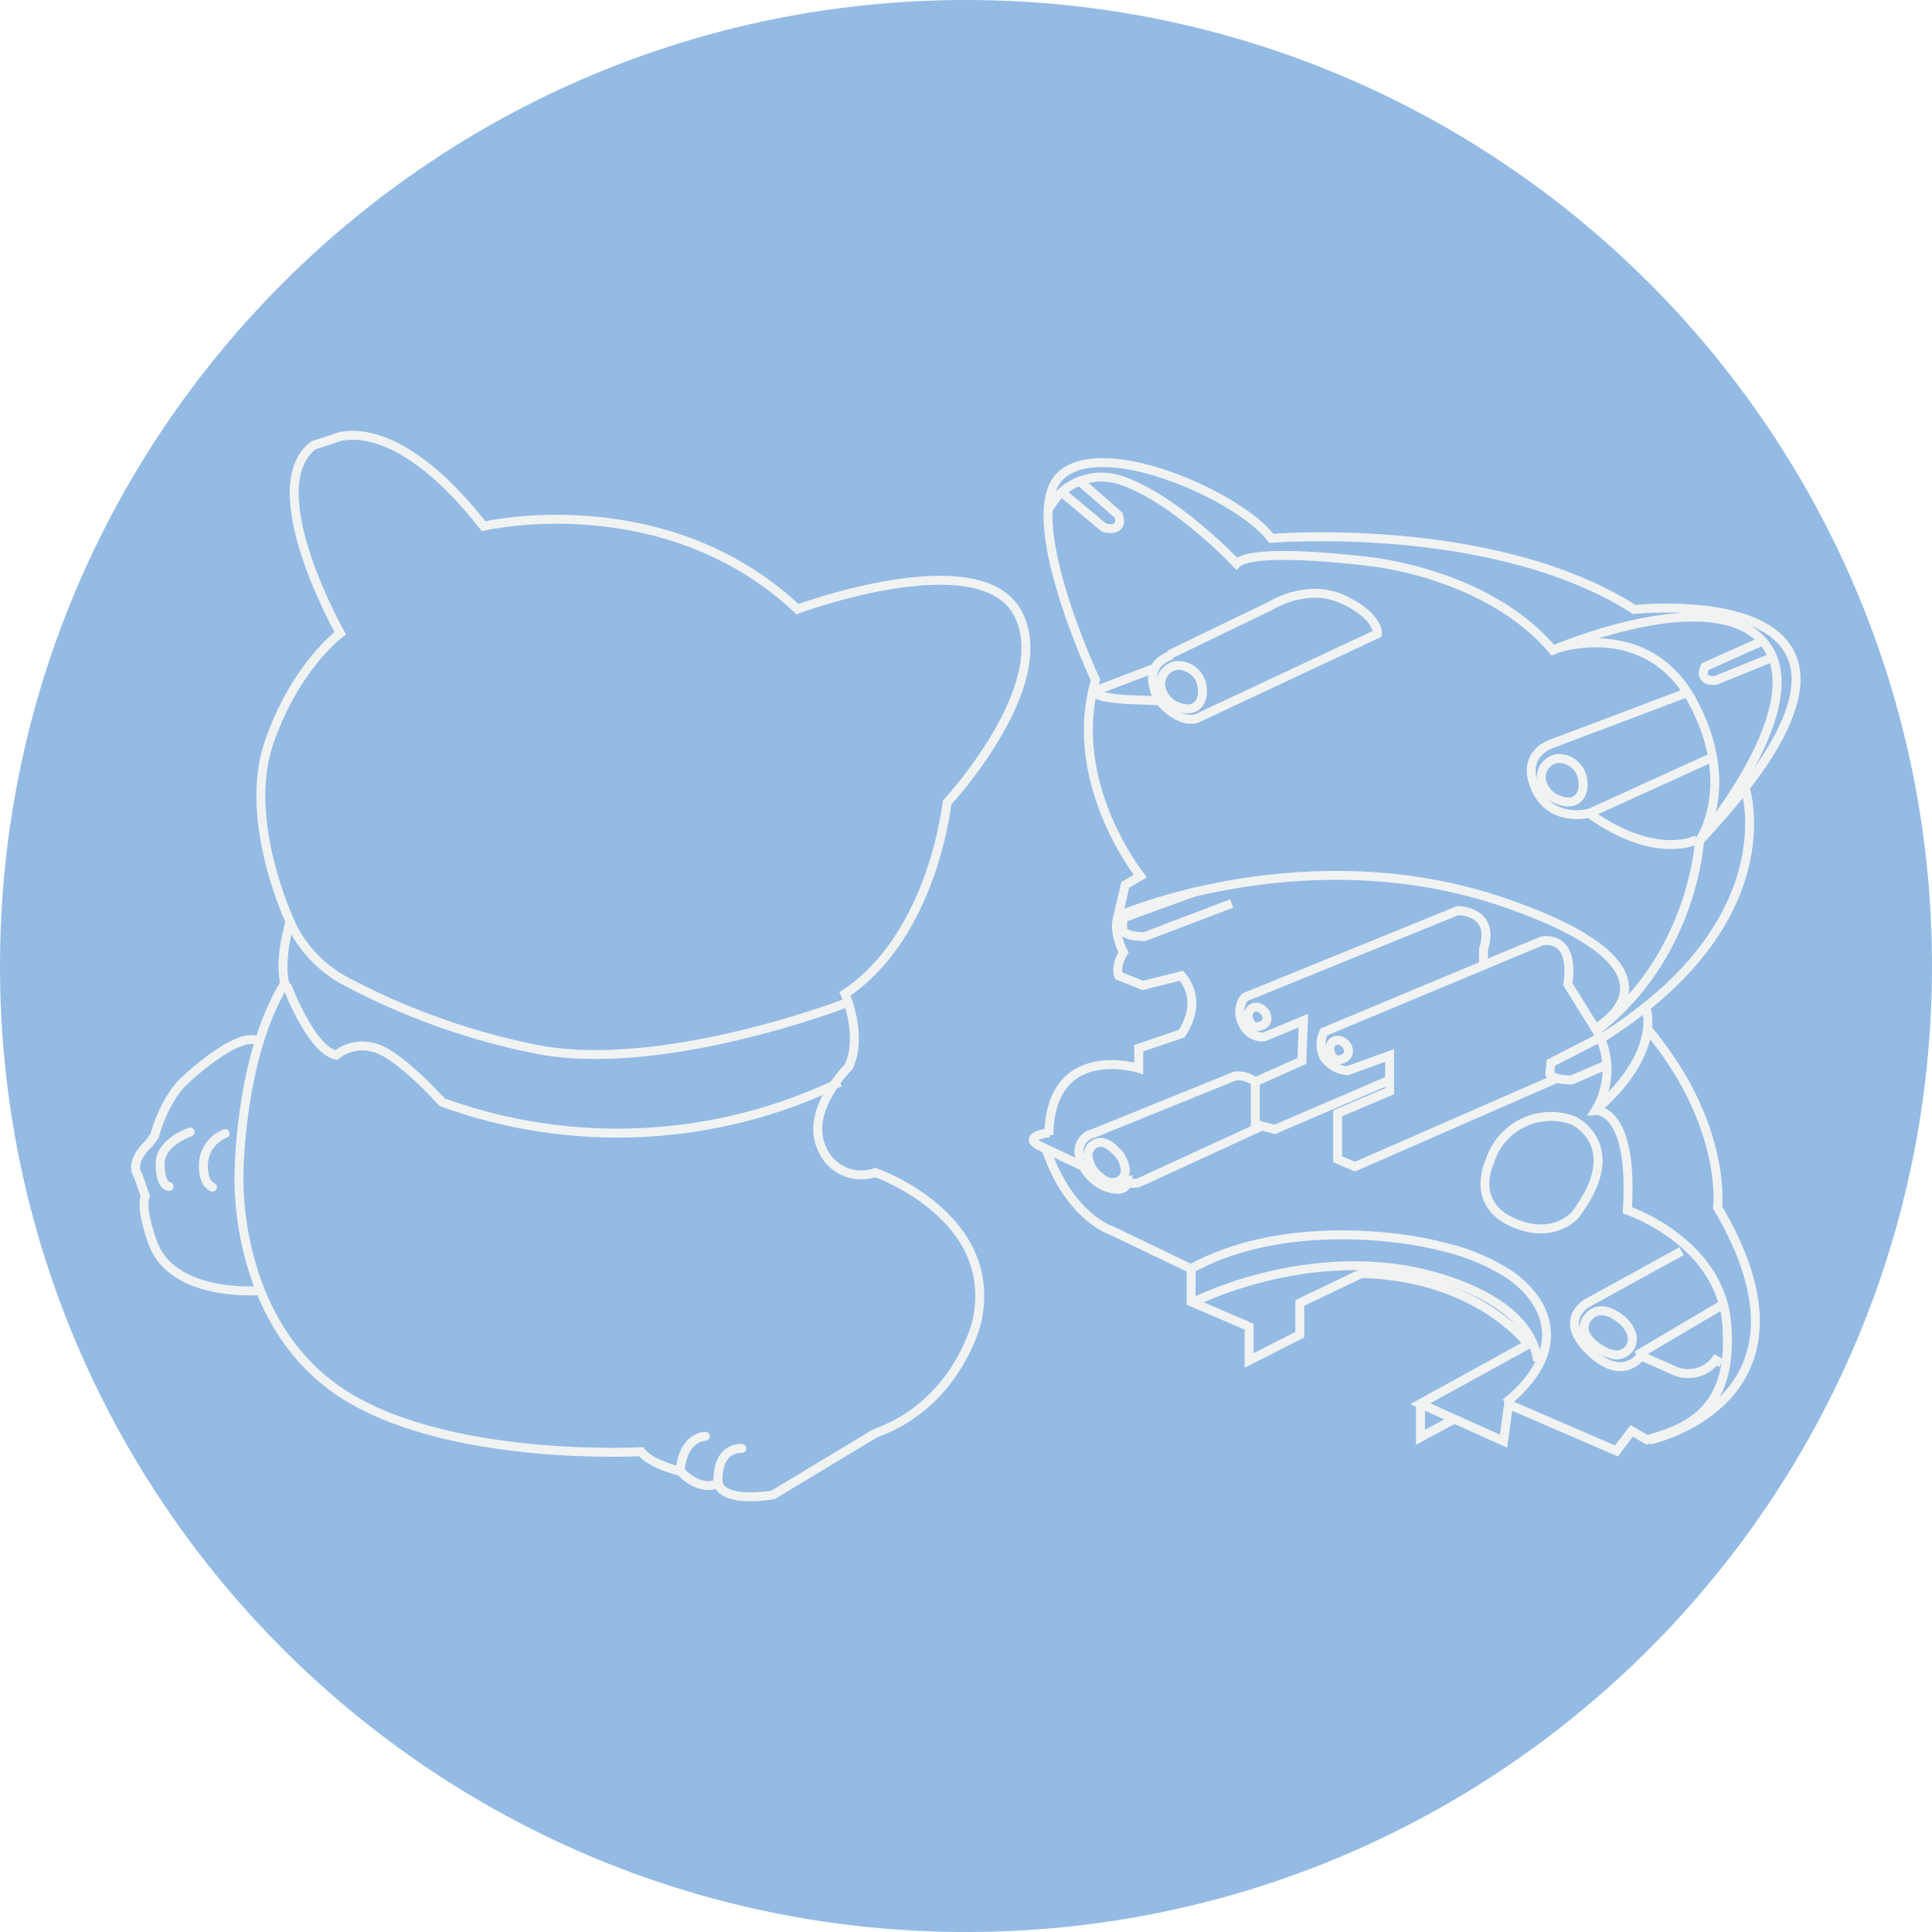
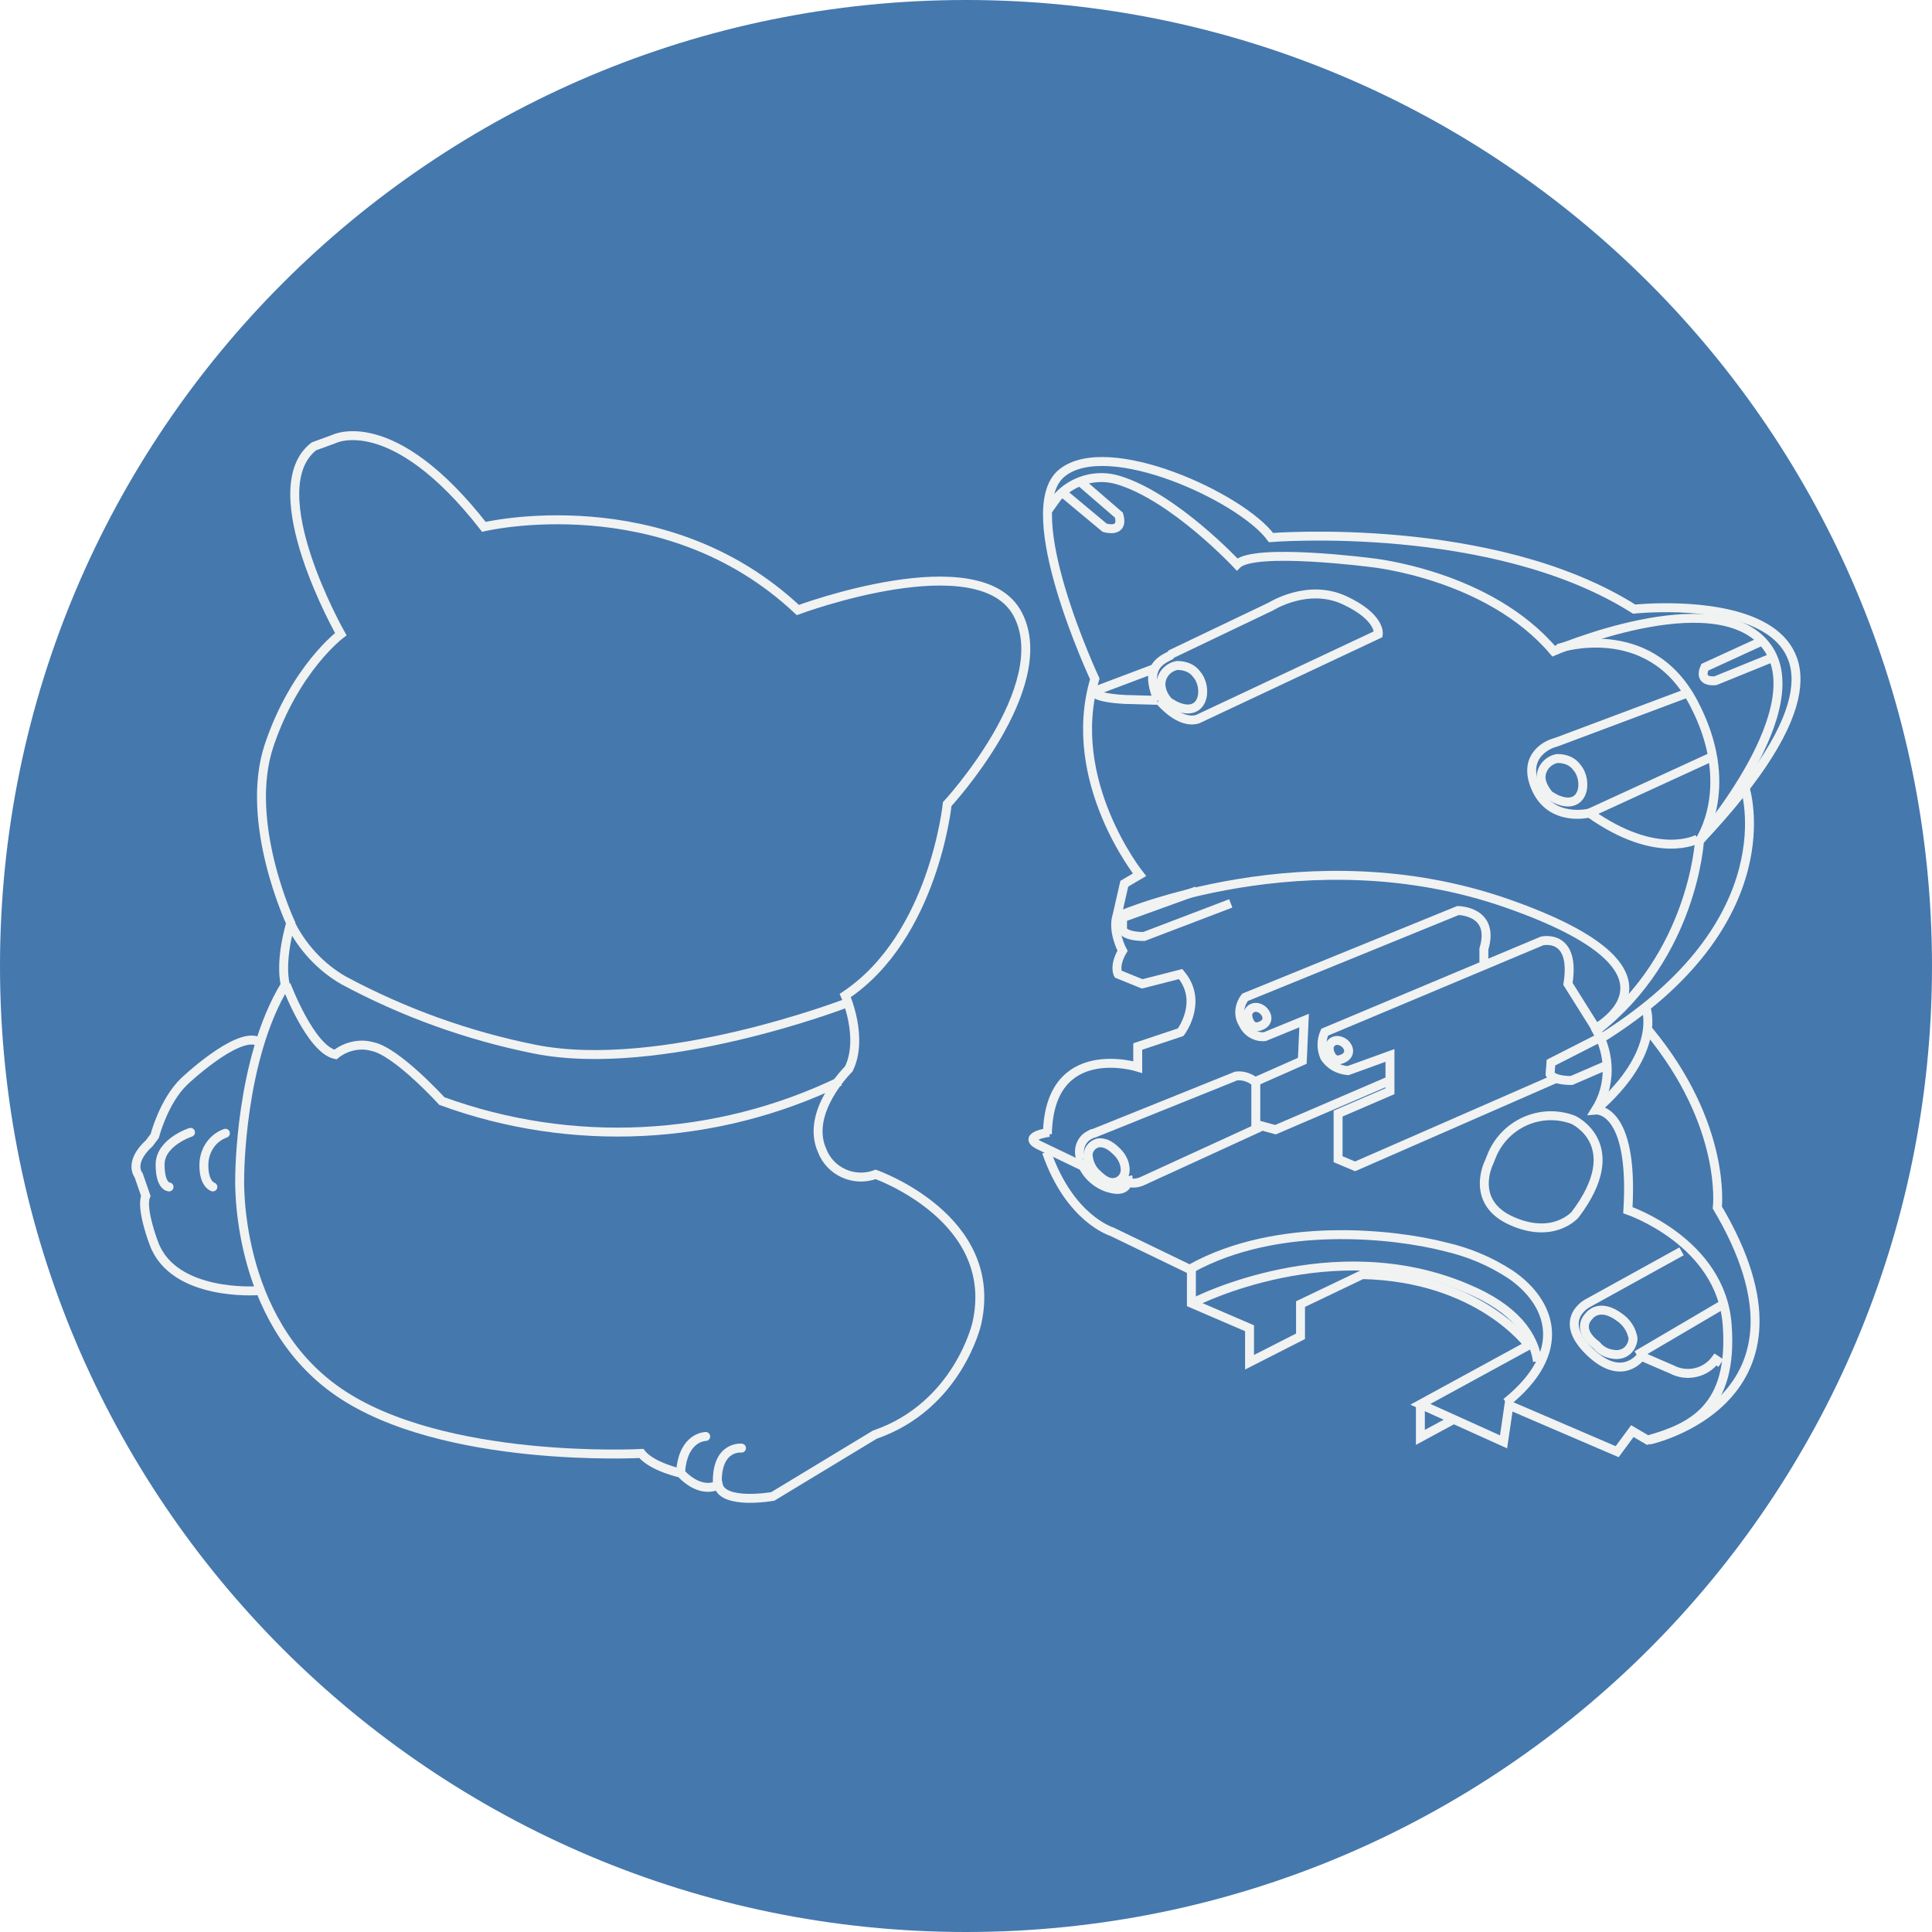
- <svg xmlns="http://www.w3.org/2000/svg" id="Layer_1" data-name="Layer 1" viewBox="0 0 216 216">
-   <defs>
-     <style>.cls-1{fill:#94bbe3;}.cls-2,.cls-3,.cls-4{fill:none;stroke:#f1f2f2;stroke-miterlimit:10;}.cls-3{stroke-linecap:round;}.cls-4{stroke-width:1.62px;}</style>
-   </defs>
-   <circle class="cls-1" cx="108" cy="108" r="108" />
-   <path class="cls-2" d="M37.28,49.06s6.47-3.4,16.79,9.77c0,0,20.12-4.75,35.09,9.27,0,0,20.39-7.57,24.64.48s-7.92,21.15-7.92,21.15-1.53,14.81-11.41,21.39c0,0,2.08,4.65.4,8.16,0,0-4.92,4.83-3,9.08a4.76,4.76,0,0,0,6,2.73s14,4.87,11.33,16.71c0,0-2.14,9.16-11.36,12.45l-11.41,6.88s-5.56,1-6.14-1.32c0,0-1.76,1.17-4.24-1.32,0,0-3.22-.73-4.39-2.19,0,0-22.23,1.24-33.94-6.88s-11-24-11-24,0-13.17,5.12-21.5c0,0-.73-2.27.59-6.88,0,0-5.31-11.26-2.39-19.89s8-12.36,8-12.36-9.2-16.24-3-21Z" />
-   <path class="cls-2" d="M94.47,112.19s-20.62,7.94-34.66,5.09a78,78,0,0,1-21.38-7.69,14.21,14.21,0,0,1-6-6.5" />
-   <path class="cls-2" d="M32.05,110.13s2.67,7.18,5.53,7.84a4.65,4.65,0,0,1,4.1-.88c2.71.51,7.75,6.14,7.75,6.14A57.28,57.28,0,0,0,93.9,121" />
-   <path class="cls-2" d="M28.75,144.3S19.31,145,17.1,139c0,0-1.47-3.87-.85-5.27l-.81-2.3s-1.17-1.36,1.23-3.61l.6-.81s1-3.93,3.3-6.14c0,0,5.8-5.53,8.19-4.53" />
-   <path class="cls-3" d="M21.26,126.57s-3.4,1.08-3.36,3.61,1,2.47,1,2.47" />
-   <path class="cls-3" d="M25.17,126.74A3.79,3.79,0,0,0,22.75,130c-.13,2.42,1,2.72,1,2.72" />
-   <path class="cls-3" d="M78.86,160.58s-2.53,0-2.81,3.9" />
-   <path class="cls-3" d="M82.94,161.94s-2.82-.31-2.66,3.86" />
-   <path class="cls-4" d="M286.43,232.92" />
-   <path class="cls-2" d="M190,94c28-29.71-7.28-25.86-7.28-25.86-15.76-10.05-40.58-7.95-40.58-7.95-3.31-4.49-18.33-11.38-23.4-7.16s3.74,23,3.74,23c-3.37,11.43,5,21.91,5,21.91l-1.68,1-.82,3.54c-.58,1.8.63,4,.63,4-1,1.66-.54,2.61-.54,2.61l2.7,1.08,4.32-1.08c2.61,3.1,0,6.48,0,6.48l-4.78,1.62v2.25s-9.88-3.08-10.05,7.47" />
-   <polyline class="cls-2" points="158.81 156.92 158.81 160.69 162.53 158.68" />
-   <path class="cls-2" d="M195.12,88.11S200,103,179,116.11" />
-   <path class="cls-2" d="M184,112.61s2,4.9-5.63,11.54" />
-   <path class="cls-2" d="M184.44,161s20.39-4.39,7.59-26c0,0,1.14-9.15-7.74-19.85" />
-   <path class="cls-2" d="M117.17,56.95l1-1.41a6.72,6.72,0,0,1,6.88-1.93c6.15,1.89,13.2,9.4,13.2,9.4,1.92-1.92,15-.21,15-.21s13.09,1.28,20.36,9.89c0,0,17.82-7.74,23.59-.85S190,94,190,94s-.66,12.84-11.5,21.22a8.73,8.73,0,0,1-.12,8.93s4.28-.38,3.56,11.15c0,0,10.4,3.5,11.12,12.77s-3.92,11.51-8.92,12.9l-1.71-1-1.71,2.25L168.66,157l-.56,4.12-9.31-4.18,12.06-6.64s-5.48-7.56-18.65-7.92l-6.88,3.29v3.55l-5.67,2.88v-3.78l-6.48-2.78v-3.69l-8.87-4.26s-4.66-1.42-7.29-8.95" />
-   <path class="cls-2" d="M178,115.19s12.75-6.41-9.54-14.19-43.38,1.38-43.38,1.38" />
-   <path class="cls-2" d="M174.17,72.48s10.06-3.44,15.1,6S190,94,190,94" />
-   <path class="cls-2" d="M196.74,71.8l-6.14,2.75c-.76,1.78,1.21,1.52,1.21,1.52l6.36-2.58" />
-   <path class="cls-2" d="M189.76,93.85s-4.49,2.5-12.1-2.91l13.51-6.15" />
-   <path class="cls-2" d="M177.66,90.93s-4.26,1.14-6-2.82,1.94-5,1.94-5l.58-.22,14.44-5.45" />
-   <path class="cls-2" d="M172.32,87.13a2.15,2.15,0,0,1,1.79-2.33,2.69,2.69,0,0,1,2.24,1c1.27,1.46.81,5-2.41,3.5a2.61,2.61,0,0,1-.66-.44A3,3,0,0,1,172.32,87.13Z" />
-   <path class="cls-2" d="M131,73.19c-1,.46-2.38,1.12-2.11,3.2a12.35,12.35,0,0,0,.57,1.89" />
-   <path class="cls-2" d="M130.75,73.19,142,67.75s4.1-2.63,8.16-.73S154,70.85,154,70.85l-20.2,9.47c-2,.61-4-1.78-4.26-2.07h-.07" />
-   <path class="cls-2" d="M129.76,76.72a2.15,2.15,0,0,1,1.79-2.33,2.69,2.69,0,0,1,2.24,1c1.27,1.46.81,5-2.41,3.5a2.61,2.61,0,0,1-.66-.44A3,3,0,0,1,129.76,76.72Z" />
-   <path class="cls-2" d="M173.91,120.62l-22.42,9.81-1.94-.82v-5.14l5.81-2.47v-4l-4.72,1.71a3.53,3.53,0,0,1-2.63-1.53,3.25,3.25,0,0,1,0-2.81l24.34-10.16s3.76-.94,2.94,4.83l3.16,5.1" />
-   <path class="cls-2" d="M155.36,120.75l-12.84,5.52-2.18-.57v-4.75l5.21-2.34.17-4.51-4.37,1.82a2.33,2.33,0,0,1-2.38-1.43,2.61,2.61,0,0,1,.21-3L163,101.8s4.24,0,2.86,4.31v1.71" />
-   <path class="cls-2" d="M140.82,112.68a.9.9,0,0,0-1.27.85c0,.4.29,1.44,1.14,1.25C142.25,114.44,141.63,113,140.82,112.68Z" />
-   <path class="cls-2" d="M149.94,116.38a.9.9,0,0,0-1.27.85c0,.4.29,1.44,1.14,1.25C151.36,118.14,150.75,116.66,149.94,116.38Z" />
-   <path class="cls-2" d="M178.89,116l-5.5,2.82-.12,1.26s.3.66,2.45.66l3.71-1.61" />
-   <path class="cls-2" d="M133.77,99.64l-8.25,3v1.41s.3.66,2.45.66l9.74-3.7" />
-   <path class="cls-2" d="M133.17,141.83c9.62-5.28,22.63-3.95,28.39-2.38a23,23,0,0,1,7.25,3.08c4.48,3.14,6.55,8.64-.49,14.34" />
-   <path class="cls-2" d="M126.1,131.47s.38,2.11-2.15,1.33a4.67,4.67,0,0,1-3.09-3.09" />
-   <path class="cls-2" d="M120.86,129.71a2.08,2.08,0,0,1,1.39-3l15.85-6.42a3.19,3.19,0,0,1,2.24.67" />
-   <path class="cls-2" d="M126.1,132.11c.54.44,1.47,0,1.47,0L140.84,126" />
-   <path class="cls-2" d="M176.1,135.84c5.89-7.78-.2-10.57-.2-10.57a7.17,7.17,0,0,0-9.22,4.22q-.09.23-.16.47s-2.16,4.48,2.47,6.64S176.1,135.84,176.1,135.84Z" />
-   <path class="cls-2" d="M192.45,152.4l-.63-.35a3.86,3.86,0,0,1-4.85,1.09l-3.73-1.65" />
-   <path class="cls-2" d="M188,139.88l-10.47,5.76s-3.51,1.79.21,5.41,5.76.49,5.76.49" />
-   <path class="cls-2" d="M180.29,151.43a1.78,1.78,0,0,0,2.18-2.06,3.41,3.41,0,0,0-1.41-2c-2.39-1.83-3.51-.07-3.51-.07s-1.48,1.41.91,3.23A4.92,4.92,0,0,0,180.29,151.43Z" />
-   <path class="cls-2" d="M121.68,129.5a1.43,1.43,0,0,1,2-1.64,3.66,3.66,0,0,1,1,.74,3.31,3.31,0,0,1,1.14,2.24,1.38,1.38,0,0,1-1.24,1.36c-.68.08-1.29-.25-2.11-1.09A3.35,3.35,0,0,1,121.68,129.5Z" />
-   <path class="cls-2" d="M133.71,145.46s15.29-7.76,30.2-1.53c5.59,2.34,7.63,5.36,8,8.23" />
-   <path class="cls-2" d="M129.17,74.67l-6.87,2.62s-.23.66,3.54.91l3.62.14" />
-   <path class="cls-2" d="M118.65,55l4.79,4s2.23.65,1.63-1.38l-4.39-3.85" />
-   <path class="cls-2" d="M117.34,126.63s-3.1.36-1.22,1.43l5,2.35" />
-   <line class="cls-2" x1="192.74" y1="145.77" x2="182.99" y2="151.53" />
+ <svg xmlns="http://www.w3.org/2000/svg" version="1.1" id="Layer_1" x="0px" y="0px" viewBox="0 0 216 216" style="enable-background:new 0 0 216 216;" xml:space="preserve">
+   <style type="text/css">
+ 	.st0{fill:#4578AD;}
+ 	.st1{fill:none;stroke:#F1F2F2;stroke-miterlimit:10;}
+ 	.st2{fill:none;stroke:#F1F2F2;stroke-linecap:round;stroke-miterlimit:10;}
+ 	.st3{fill:none;stroke:#F1F2F2;stroke-width:1.62;stroke-miterlimit:10;}
+ </style>
+   <circle class="st0" cx="108" cy="108" r="108" />
+   <path class="st1" d="M37.3,49.1c0,0,6.5-3.4,16.8,9.8c0,0,20.1-4.8,35.1,9.3c0,0,20.4-7.6,24.6,0.5s-7.9,21.2-7.9,21.2  s-1.5,14.8-11.4,21.4c0,0,2.1,4.7,0.4,8.2c0,0-4.9,4.8-3,9.1c0.9,2.4,3.6,3.6,6,2.7c0,0,14,4.9,11.3,16.7c0,0-2.1,9.2-11.4,12.4  l-11.4,6.9c0,0-5.6,1-6.1-1.3c0,0-1.8,1.2-4.2-1.3c0,0-3.2-0.7-4.4-2.2c0,0-22.2,1.2-33.9-6.9s-11-24-11-24s0-13.2,5.1-21.5  c0,0-0.7-2.3,0.6-6.9c0,0-5.3-11.3-2.4-19.9s8-12.4,8-12.4s-9.2-16.2-3-21L37.3,49.1z" />
+   <path class="st1" d="M94.5,112.2c0,0-20.6,7.9-34.7,5.1c-7.5-1.5-14.7-4.1-21.4-7.7c-2.6-1.5-4.7-3.8-6-6.5" />
+   <path class="st1" d="M32,110.1c0,0,2.7,7.2,5.5,7.8c1.1-0.9,2.7-1.3,4.1-0.9c2.7,0.5,7.8,6.1,7.8,6.1c14.5,5.3,30.6,4.5,44.5-2.2" />
+   <path class="st1" d="M28.8,144.3c0,0-9.4,0.7-11.6-5.3c0,0-1.5-3.9-0.9-5.3l-0.8-2.3c0,0-1.2-1.4,1.2-3.6l0.6-0.8c0,0,1-3.9,3.3-6.1  c0,0,5.8-5.5,8.2-4.5" />
+   <path class="st2" d="M21.3,126.6c0,0-3.4,1.1-3.4,3.6c0,2.5,1,2.5,1,2.5" />
+   <path class="st2" d="M25.2,126.7c-1.4,0.5-2.3,1.8-2.4,3.3c-0.1,2.4,1,2.7,1,2.7" />
+   <path class="st2" d="M78.9,160.6c0,0-2.5,0-2.8,3.9" />
+   <path class="st2" d="M82.9,161.9c0,0-2.8-0.3-2.7,3.9" />
+   <path class="st3" d="M286.4,232.9" />
+   <path class="st1" d="M190,94c28-29.7-7.3-25.9-7.3-25.9c-15.8-10-40.6-8-40.6-8c-3.3-4.5-18.3-11.4-23.4-7.2s3.7,23,3.7,23  c-3.4,11.4,5,21.9,5,21.9l-1.7,1l-0.8,3.5c-0.6,1.8,0.6,4,0.6,4c-1,1.7-0.5,2.6-0.5,2.6l2.7,1.1l4.3-1.1c2.6,3.1,0,6.5,0,6.5  l-4.8,1.6v2.3c0,0-9.9-3.1-10.1,7.5" />
+   <polyline class="st1" points="158.8,156.9 158.8,160.7 162.5,158.7 " />
+   <path class="st1" d="M195.1,88.1c0,0,4.9,14.9-16.1,28" />
+   <path class="st1" d="M184,112.6c0,0,2,4.9-5.6,11.5" />
+   <path class="st1" d="M184.4,161c0,0,20.4-4.4,7.6-26c0,0,1.1-9.2-7.7-19.8" />
+   <path class="st1" d="M117.2,57l1-1.4c1.7-1.9,4.4-2.7,6.9-1.9c6.2,1.9,13.2,9.4,13.2,9.4c1.9-1.9,15-0.2,15-0.2s13.1,1.3,20.4,9.9  c0,0,17.8-7.7,23.6-0.8S190,94,190,94s-0.7,12.8-11.5,21.2c1.6,2.8,1.6,6.2-0.1,8.9c0,0,4.3-0.4,3.6,11.2c0,0,10.4,3.5,11.1,12.8  s-3.9,11.5-8.9,12.9l-1.7-1l-1.7,2.3l-12.1-5.2l-0.6,4.1l-9.3-4.2l12.1-6.6c0,0-5.5-7.6-18.6-7.9l-6.9,3.3v3.6l-5.7,2.9v-3.8  l-6.5-2.8v-3.7l-8.9-4.3c0,0-4.7-1.4-7.3-8.9" />
+   <path class="st1" d="M178,115.2c0,0,12.8-6.4-9.5-14.2s-43.4,1.4-43.4,1.4" />
+   <path class="st1" d="M174.2,72.5c0,0,10.1-3.4,15.1,6S190,94,190,94" />
+   <path class="st1" d="M196.7,71.8l-6.1,2.8c-0.8,1.8,1.2,1.5,1.2,1.5l6.4-2.6" />
+   <path class="st1" d="M189.8,93.8c0,0-4.5,2.5-12.1-2.9l13.5-6.2" />
+   <path class="st1" d="M177.7,90.9c0,0-4.3,1.1-6-2.8s1.9-5,1.9-5l0.6-0.2l14.4-5.4" />
+   <path class="st1" d="M172.3,87.1c-0.1-1.1,0.7-2.1,1.8-2.3c0.9,0,1.7,0.3,2.2,1c1.3,1.5,0.8,5-2.4,3.5c-0.2-0.1-0.5-0.3-0.7-0.4  C172.8,88.4,172.4,87.8,172.3,87.1z" />
+   <path class="st1" d="M131,73.2c-1,0.5-2.4,1.1-2.1,3.2c0.1,0.6,0.3,1.3,0.6,1.9" />
+   <path class="st1" d="M130.8,73.2l11.3-5.4c0,0,4.1-2.6,8.2-0.7s3.8,3.8,3.8,3.8l-20.2,9.5c-2,0.6-4-1.8-4.3-2.1h-0.1" />
+   <path class="st1" d="M129.8,76.7c-0.1-1.1,0.7-2.1,1.8-2.3c0.9,0,1.7,0.3,2.2,1c1.3,1.5,0.8,5-2.4,3.5c-0.2-0.1-0.5-0.3-0.7-0.4  C130.2,78,129.9,77.4,129.8,76.7z" />
+   <path class="st1" d="M173.9,120.6l-22.4,9.8l-1.9-0.8v-5.1l5.8-2.5v-4l-4.7,1.7c-1.1-0.1-2-0.6-2.6-1.5c-0.4-0.9-0.4-1.9,0-2.8  l24.3-10.2c0,0,3.8-0.9,2.9,4.8l3.2,5.1" />
+   <path class="st1" d="M155.4,120.8l-12.8,5.5l-2.2-0.6v-4.8l5.2-2.3l0.2-4.5l-4.4,1.8c-1,0.1-2-0.5-2.4-1.4c-0.6-0.9-0.5-2.1,0.2-3  l23.8-9.7c0,0,4.2,0,2.9,4.3v1.7" />
+   <path class="st1" d="M140.8,112.7c-0.5-0.2-1,0-1.2,0.4c-0.1,0.1-0.1,0.3-0.1,0.4c0,0.4,0.3,1.4,1.1,1.3  C142.3,114.4,141.6,113,140.8,112.7z" />
+   <path class="st1" d="M149.9,116.4c-0.5-0.2-1,0-1.2,0.4c-0.1,0.1-0.1,0.3-0.1,0.4c0,0.4,0.3,1.4,1.1,1.3  C151.4,118.1,150.8,116.7,149.9,116.4z" />
+   <path class="st1" d="M178.9,116l-5.5,2.8l-0.1,1.3c0,0,0.3,0.7,2.4,0.7l3.7-1.6" />
+   <path class="st1" d="M133.8,99.6l-8.3,3v1.4c0,0,0.3,0.7,2.4,0.7l9.7-3.7" />
+   <path class="st1" d="M133.2,141.8c9.6-5.3,22.6-3.9,28.4-2.4c2.6,0.6,5,1.6,7.3,3.1c4.5,3.1,6.6,8.6-0.5,14.3" />
+   <path class="st1" d="M126.1,131.5c0,0,0.4,2.1-2.2,1.3c-1.5-0.5-2.6-1.6-3.1-3.1" />
+   <path class="st1" d="M120.9,129.7c-0.5-1-0.1-2.3,0.9-2.8c0.2-0.1,0.3-0.2,0.5-0.2l15.9-6.4c0.8-0.1,1.6,0.2,2.2,0.7" />
+   <path class="st1" d="M126.1,132.1c0.5,0.4,1.5,0,1.5,0l13.3-6.1" />
+   <path class="st1" d="M176.1,135.8c5.9-7.8-0.2-10.6-0.2-10.6c-3.7-1.4-7.8,0.5-9.2,4.2c-0.1,0.2-0.1,0.3-0.2,0.5  c-0.1,0.2-2.2,4.5,2.5,6.6S176.1,135.8,176.1,135.8z" />
+   <path class="st1" d="M192.4,152.4l-0.6-0.4c-1.1,1.5-3.2,2-4.9,1.1l-3.7-1.6" />
+   <path class="st1" d="M188,139.9l-10.5,5.8c0,0-3.5,1.8,0.2,5.4s5.8,0.5,5.8,0.5" />
+   <path class="st1" d="M180.3,151.4c1,0.2,1.9-0.3,2.2-1.3c0.1-0.3,0.1-0.5,0-0.8c-0.2-0.8-0.7-1.5-1.4-2c-2.4-1.8-3.5-0.1-3.5-0.1  s-1.5,1.4,0.9,3.2C179,151,179.6,151.3,180.3,151.4z" />
+   <path class="st1" d="M121.7,129.5c-0.2-0.8,0.3-1.5,1-1.7c0.3-0.1,0.7,0,1,0.1c0.4,0.2,0.7,0.4,1,0.7c0.7,0.6,1.1,1.4,1.1,2.2  c0,0.7-0.5,1.3-1.2,1.4c-0.7,0.1-1.3-0.3-2.1-1.1C122.1,130.7,121.8,130.1,121.7,129.5z" />
+   <path class="st1" d="M133.7,145.5c0,0,15.3-7.8,30.2-1.5c5.6,2.3,7.6,5.4,8,8.2" />
+   <path class="st1" d="M129.2,74.7l-6.9,2.6c0,0-0.2,0.7,3.5,0.9l3.6,0.1" />
+   <path class="st1" d="M118.7,55l4.8,4c0,0,2.2,0.7,1.6-1.4l-4.4-3.8" />
+   <path class="st1" d="M117.3,126.6c0,0-3.1,0.4-1.2,1.4l5,2.4" />
+   <line class="st1" x1="192.7" y1="145.8" x2="183" y2="151.5" />
</svg>
